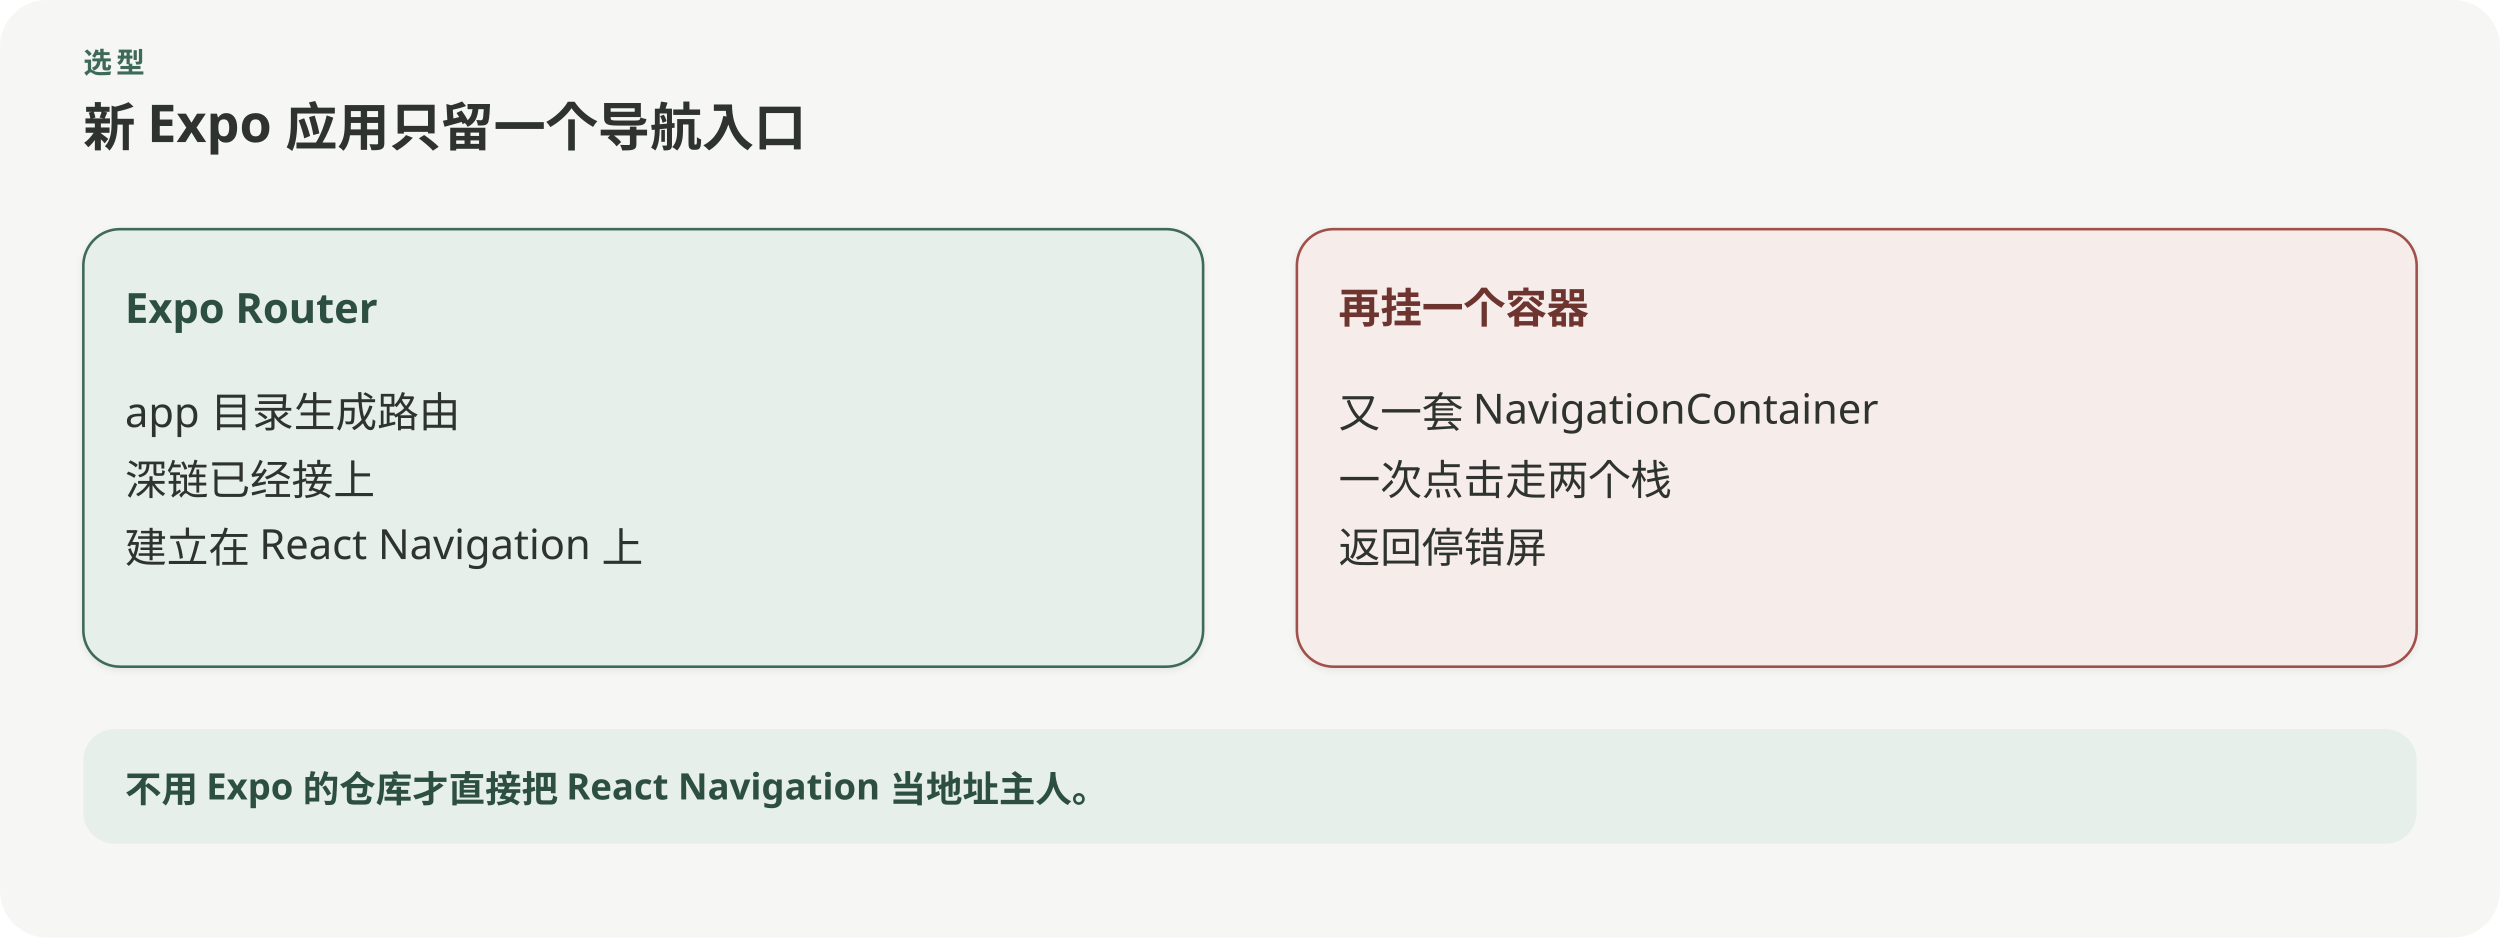
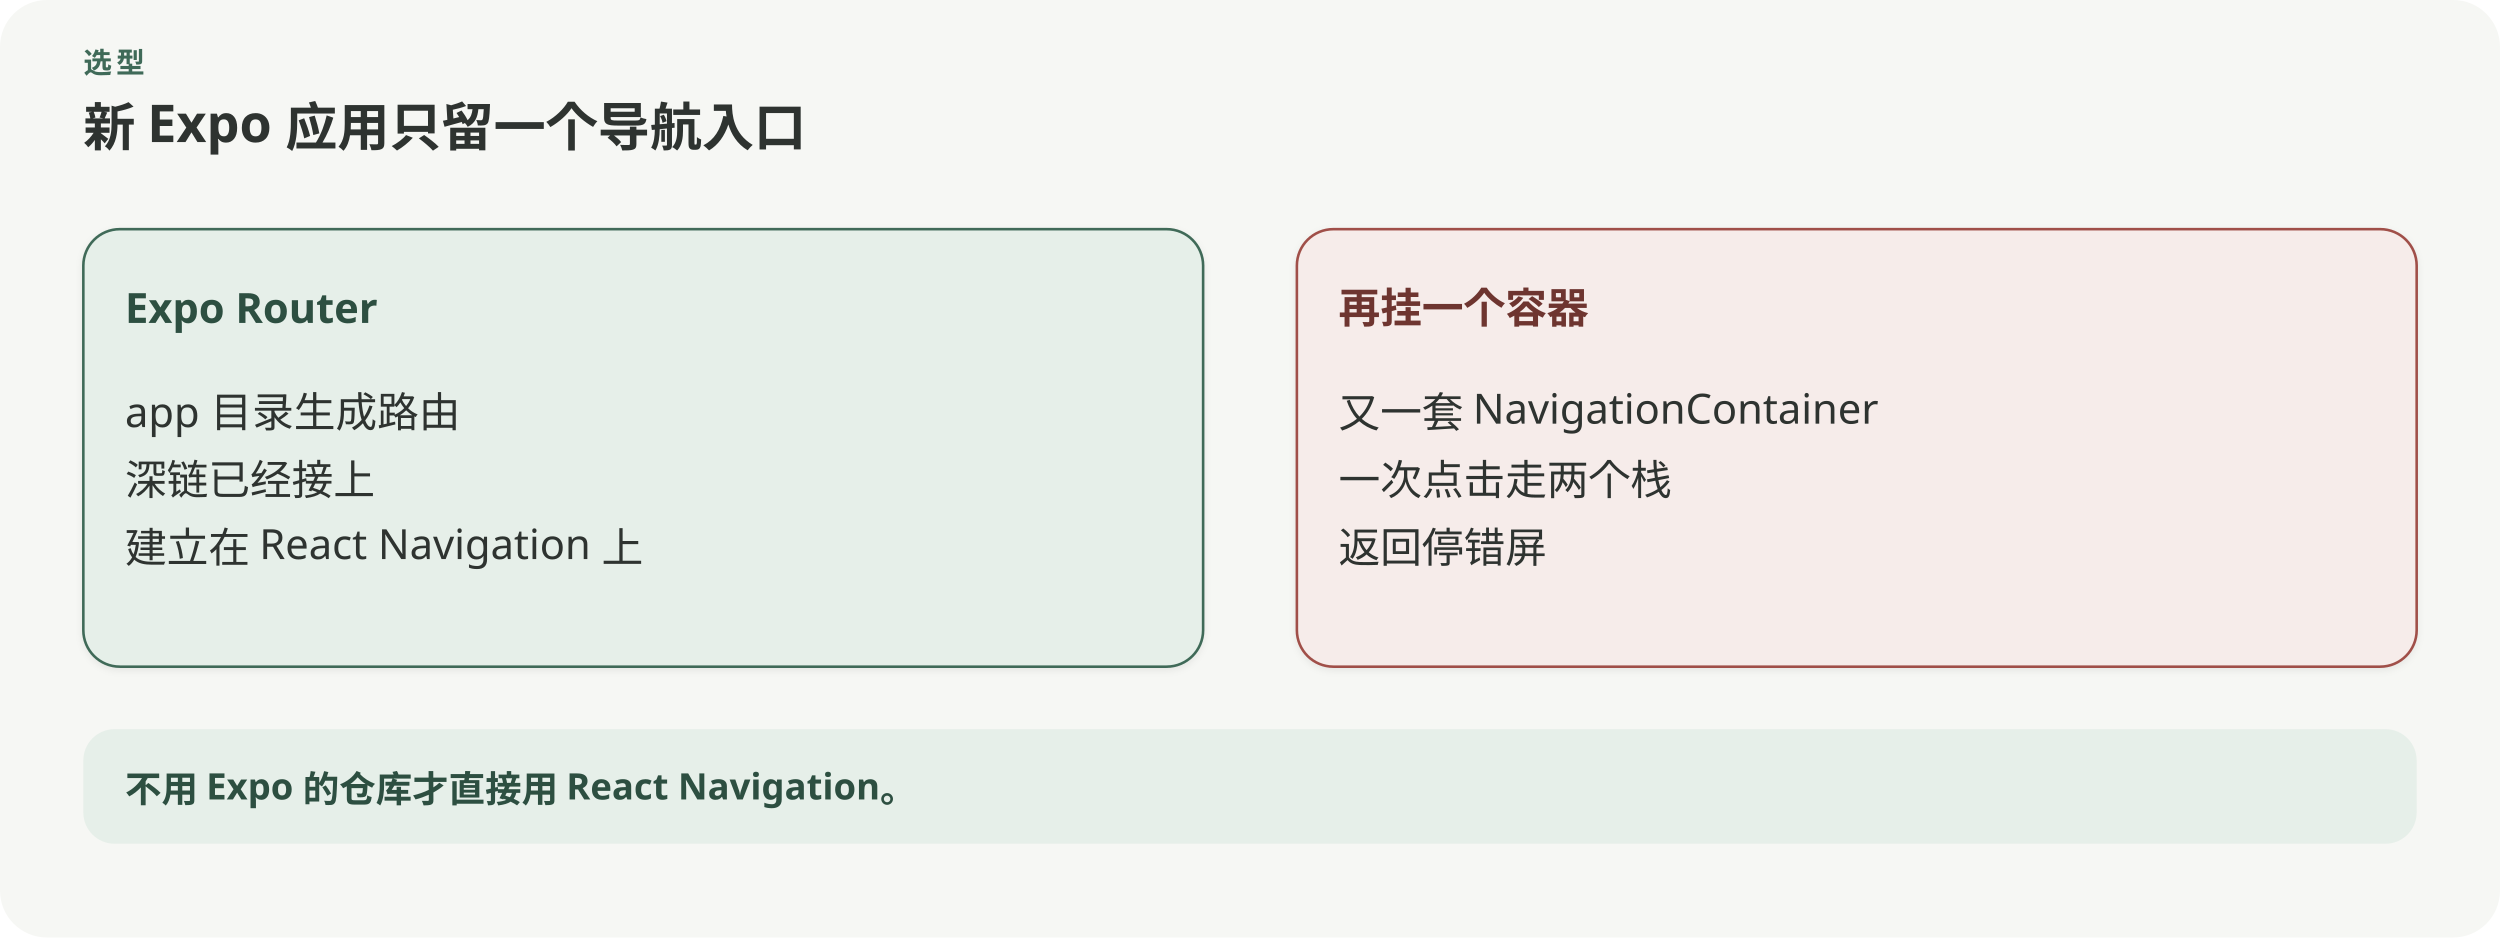
<svg xmlns="http://www.w3.org/2000/svg" viewBox="0 0 960 360" role="img" aria-labelledby="title desc">
  <defs>
    <filter id="soft" x="-6%" y="-8%" width="112%" height="124%">
      <feDropShadow dx="0" dy="1" stdDeviation="1.4" flood-color="#28302a" flood-opacity="0.07" />
    </filter>
  </defs>
  <rect width="960" height="360" rx="18" fill="#f6f7f4" />
  <text x="32" y="28" font-family="'IBM Plex Sans','Noto Sans SC','PingFang SC',sans-serif" font-size="11" font-weight="600" letter-spacing="1.6" fill="#3f6a58">选型</text>
  <text x="32" y="56" font-family="'IBM Plex Sans','Noto Sans SC','PingFang SC',sans-serif" font-size="20" font-weight="600" fill="#2e3330">新 Expo 应用只留一个导航入口</text>
  <rect x="32" y="88" width="430" height="168" rx="14" fill="#e6efe9" stroke="#3f6a58" filter="url(#soft)" />
  <text x="48" y="124" font-family="'IBM Plex Sans','Noto Sans SC','PingFang SC',sans-serif" font-size="16" font-weight="600" fill="#2d4f41" text-anchor="start">Expo Router</text>
  <text x="48" y="164" font-family="'IBM Plex Sans','Noto Sans SC','PingFang SC',sans-serif" font-size="16" font-weight="400" fill="#2e3330" text-anchor="start">app 目录生成路由</text>
  <text x="48" y="190" font-family="'IBM Plex Sans','Noto Sans SC','PingFang SC',sans-serif" font-size="16" font-weight="400" fill="#2e3330" text-anchor="start">深链已经接上</text>
  <text x="48" y="216" font-family="'IBM Plex Sans','Noto Sans SC','PingFang SC',sans-serif" font-size="16" font-weight="400" fill="#2e3330" text-anchor="start">建立在 React Navigation 上</text>
  <rect x="498" y="88" width="430" height="168" rx="14" fill="#f6ecea" stroke="#a05048" filter="url(#soft)" />
  <text x="514" y="124" font-family="'IBM Plex Sans','Noto Sans SC','PingFang SC',sans-serif" font-size="16" font-weight="600" fill="#6e3530" text-anchor="start">再挂一个容器</text>
  <text x="514" y="164" font-family="'IBM Plex Sans','Noto Sans SC','PingFang SC',sans-serif" font-size="16" font-weight="400" fill="#2e3330" text-anchor="start">又一套 NavigationContainer</text>
  <text x="514" y="190" font-family="'IBM Plex Sans','Noto Sans SC','PingFang SC',sans-serif" font-size="16" font-weight="400" fill="#2e3330" text-anchor="start">一次点击走两个栈</text>
  <text x="514" y="216" font-family="'IBM Plex Sans','Noto Sans SC','PingFang SC',sans-serif" font-size="16" font-weight="400" fill="#2e3330" text-anchor="start">返回停错屏</text>
  <rect x="32" y="280" width="896" height="44" rx="12" fill="#e6efe9" />
-   <text x="48" y="308" font-family="'IBM Plex Sans','Noto Sans SC','PingFang SC',sans-serif" font-size="14" font-weight="600" fill="#2d4f41" text-anchor="start">不用 Expo 的仓库才直接把 React Navigation 当地址主人。</text>
+   <text x="48" y="308" font-family="'IBM Plex Sans','Noto Sans SC','PingFang SC',sans-serif" font-size="14" font-weight="600" fill="#2d4f41" text-anchor="start">不用 Expo 的仓库才直接用 React Navigation。</text>
</svg>
